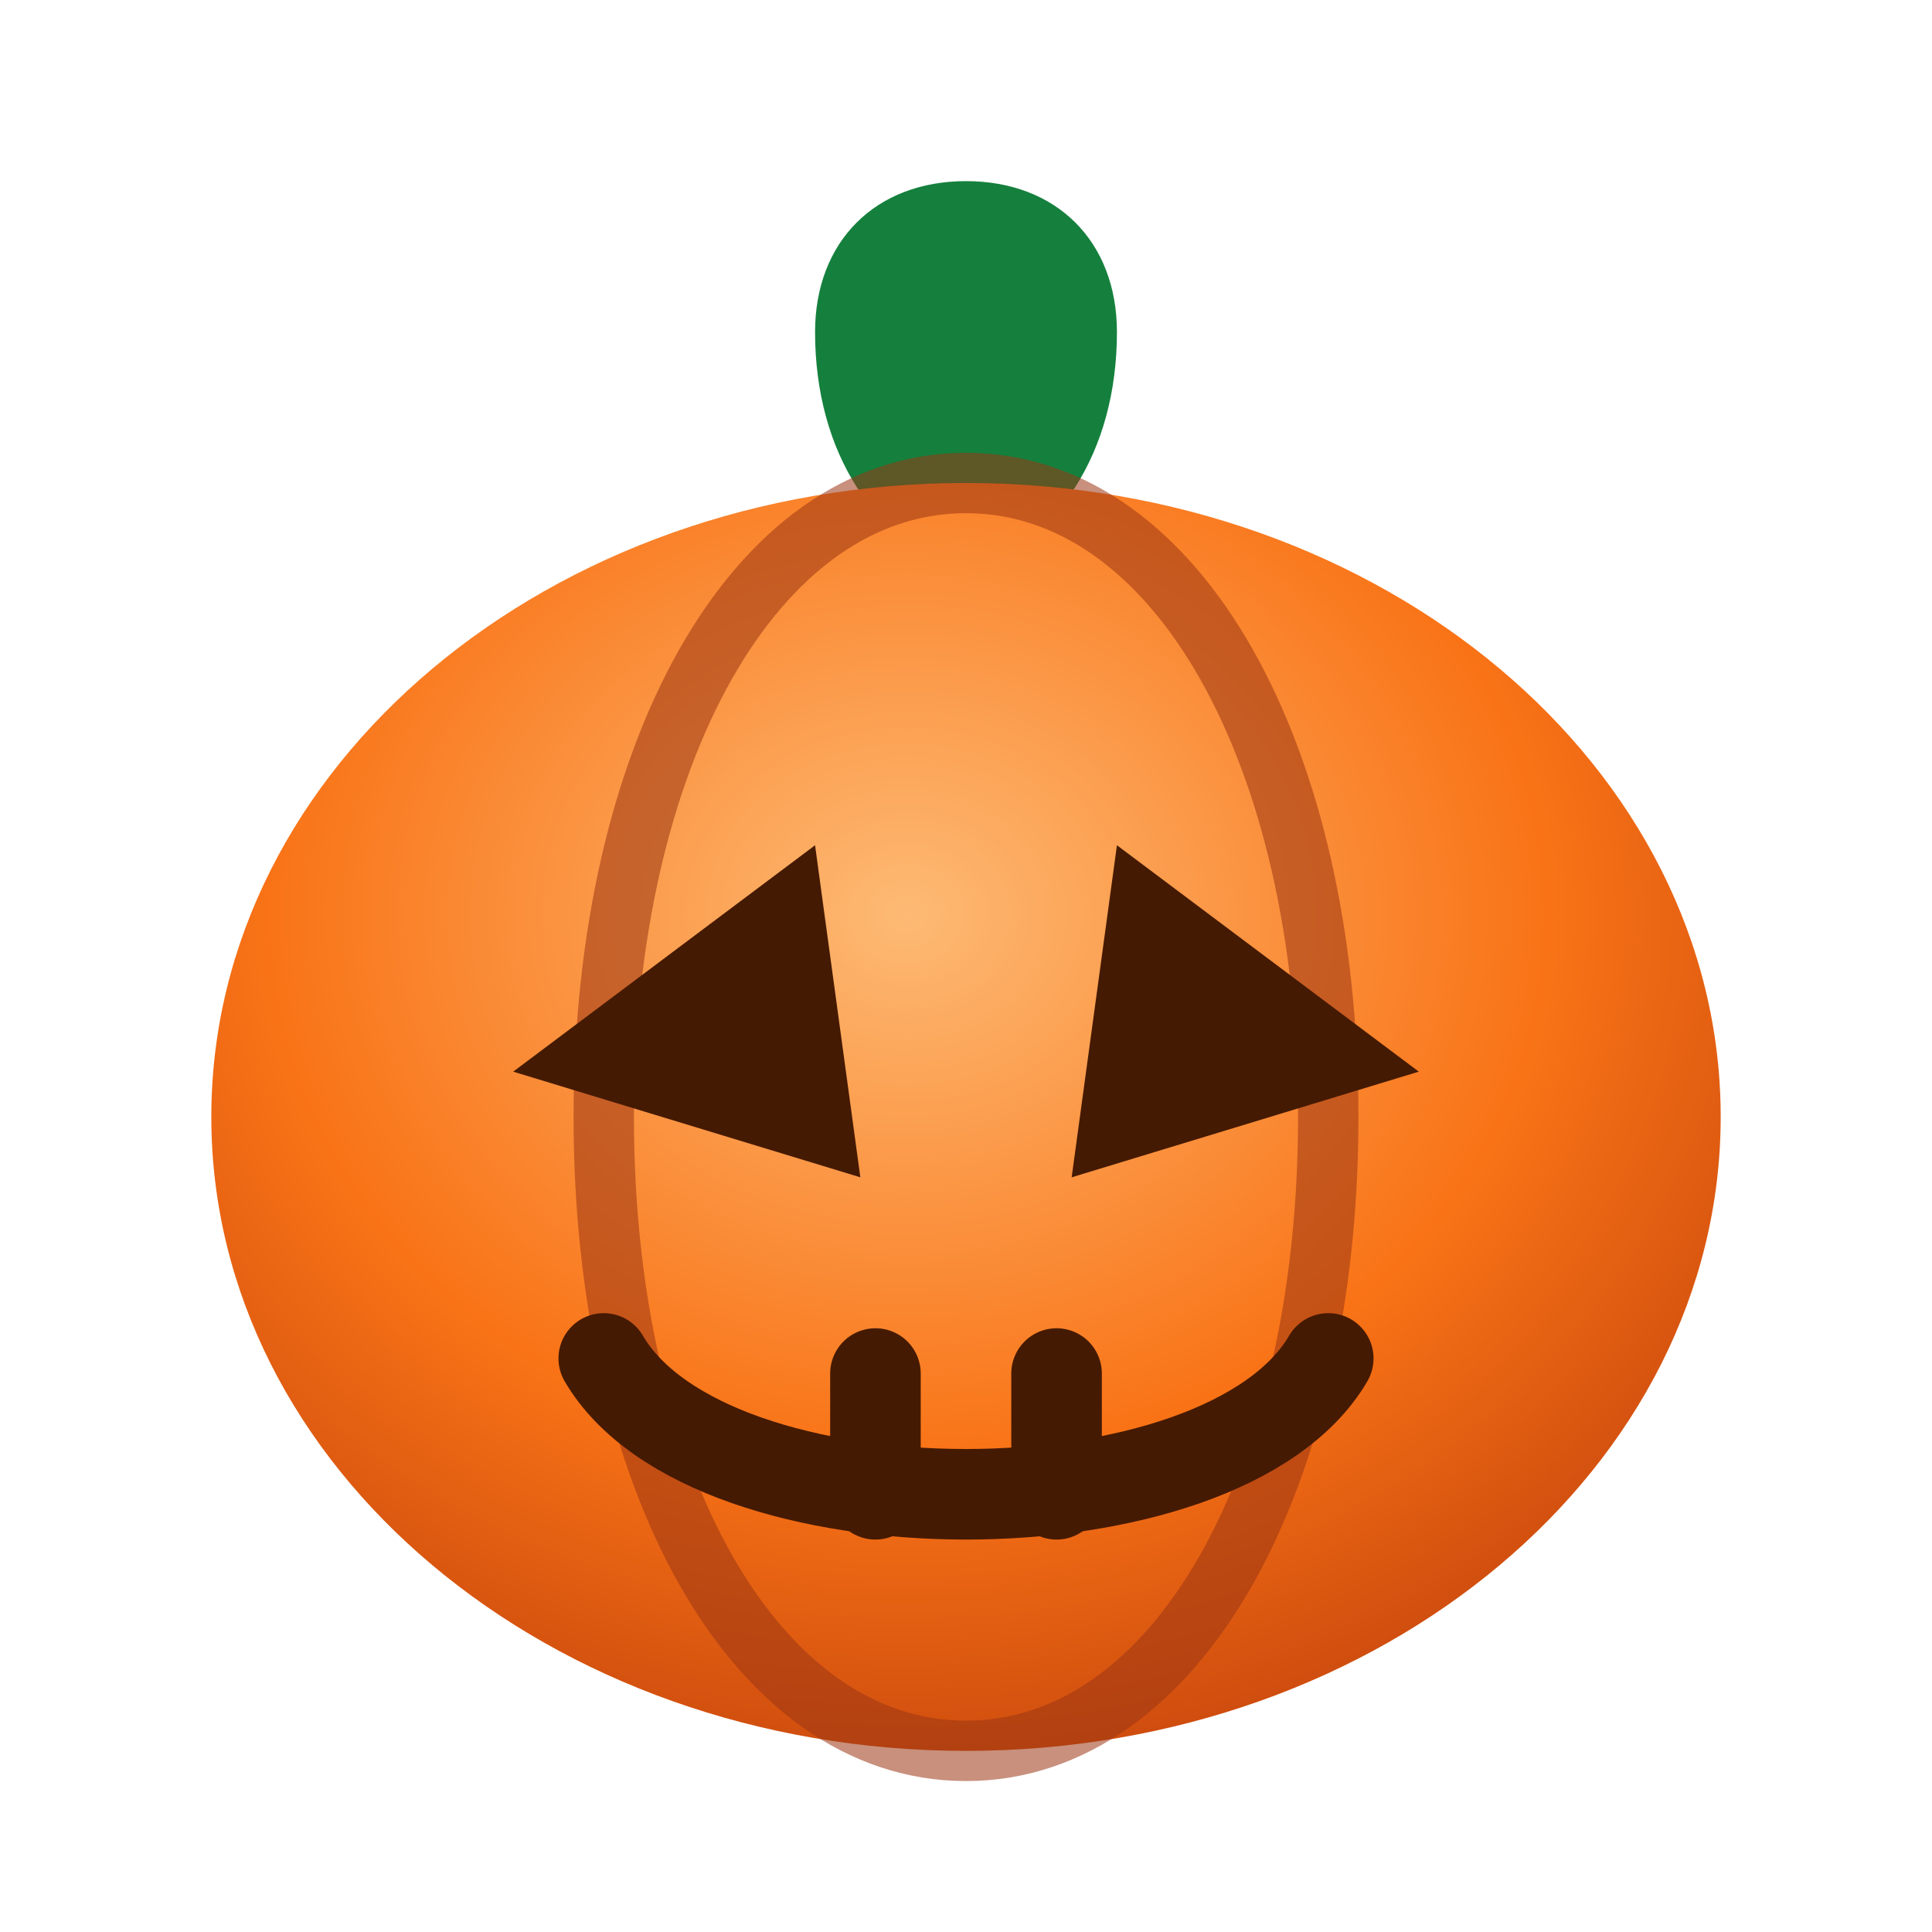
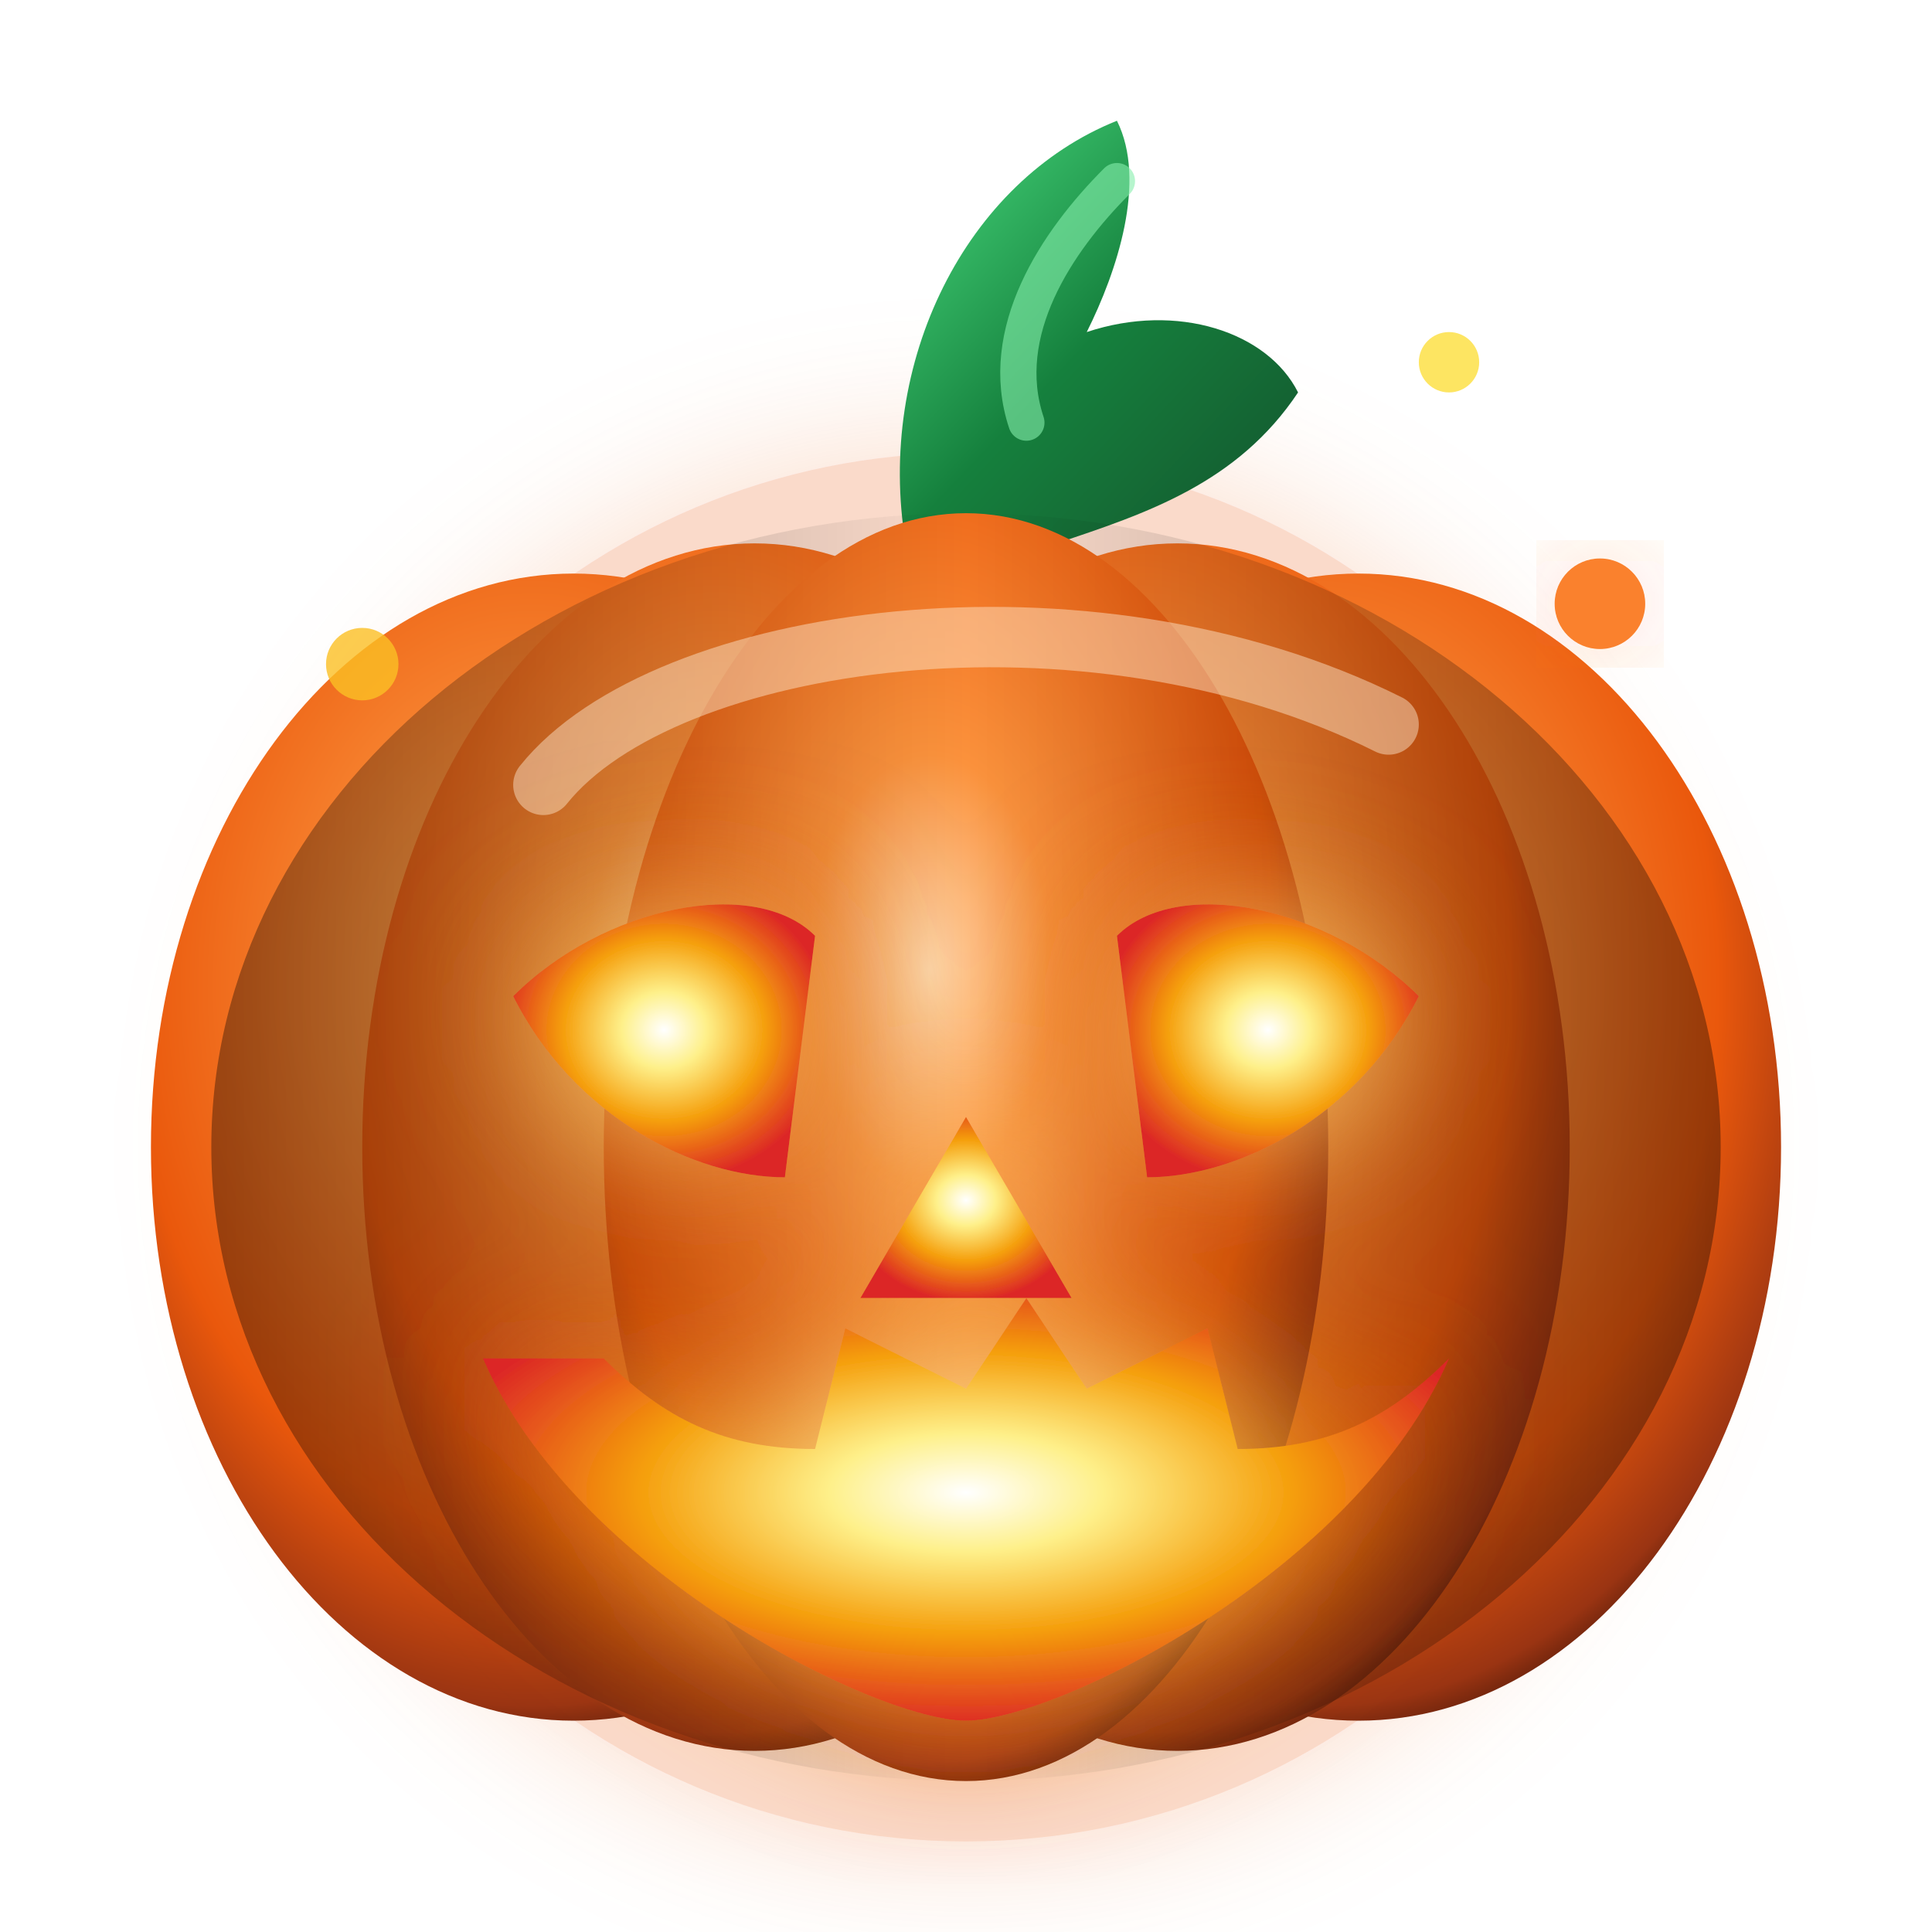
<svg xmlns="http://www.w3.org/2000/svg" viewBox="0 0 64 64" width="64" height="64" role="img" aria-label="Halloween">
  <defs>
-     <radialGradient id="halloween-body" cx="46%" cy="34%" r="74%">
-       <stop offset="0%" stop-color="#fdba74" />
-       <stop offset="58%" stop-color="#f97316" />
-       <stop offset="100%" stop-color="#c2410c" />
+     <filter id="hw-glow" x="-20%" y="-20%" width="140%" height="140%">
+       <feGaussianBlur stdDeviation="2.5" result="blur" />
+       <feComposite in="SourceGraphic" in2="blur" operator="over" />
+     </filter>
+     <radialGradient id="hw-body" cx="45%" cy="36%" r="68%">
+       <stop offset="0%" stop-color="#fed7aa" />
+       <stop offset="25%" stop-color="#fb923c" />
+       <stop offset="70%" stop-color="#ea580c" />
+       <stop offset="92%" stop-color="#9a3412" />
+       <stop offset="100%" stop-color="#431407" />
    </radialGradient>
+     <radialGradient id="hw-fire" cx="50%" cy="46%" r="56%">
+       <stop offset="0%" stop-color="#ffffff" />
+       <stop offset="25%" stop-color="#fef08a" />
+       <stop offset="60%" stop-color="#f59e0b" />
+       <stop offset="100%" stop-color="#dc2626" />
+     </radialGradient>
+     <linearGradient id="hw-stem" x1="0%" y1="0%" x2="100%" y2="100%">
+       <stop offset="0%" stop-color="#4ade80" />
+       <stop offset="50%" stop-color="#15803d" />
+       <stop offset="100%" stop-color="#14532d" />
+     </linearGradient>
+     <linearGradient id="hw-shade" x1="0%" y1="0%" x2="100%" y2="0%">
+       <stop offset="0%" stop-color="#000000" stop-opacity="0.35" />
+       <stop offset="50%" stop-color="#000000" stop-opacity="0" />
+       <stop offset="100%" stop-color="#000000" stop-opacity="0.35" />
+     </linearGradient>
  </defs>
-   <path d="M32 6c3 0 5 2 5 5 0 4-2 7-5 8-3-1-5-4-5-8 0-3 2-5 5-5Z" fill="#15803d" />
-   <ellipse cx="32" cy="37" rx="25" ry="21" fill="url(#halloween-body)" />
-   <path d="M32 16c7 0 12 9 12 21s-5 21-12 21" fill="none" stroke="#9a3412" stroke-width="2" opacity="0.55" />
-   <path d="M32 16c-7 0-12 9-12 21s5 21 12 21" fill="none" stroke="#9a3412" stroke-width="2" opacity="0.55" />
-   <path d="M17 35.5 27 28l1.5 11Z" fill="#451a03" />
-   <path d="M47 35.5 37 28l-1.5 11Z" fill="#451a03" />
-   <path d="M20 45c3.5 6 20.5 6 24 0" fill="none" stroke="#451a03" stroke-width="3" stroke-linecap="round" />
-   <path d="M29 45.5v4M35 45.5v4" stroke="#451a03" stroke-width="3" stroke-linecap="round" />
+   <circle cx="32" cy="38" r="23" fill="#ea580c" opacity="0.22" filter="url(#hw-glow)" />
+   <path d="M30 18c-1-6 2-12 7-14 1 2 0 5-1 7 3-1 6 0 7 2-2 3-5 4-8 5l-5 0Z" fill="url(#hw-stem)" />
+   <path d="M34 14c-1-3 1-6 3-8" fill="none" stroke="#86efac" stroke-width="1.2" stroke-linecap="round" opacity="0.6" />
+   <ellipse cx="19" cy="38" rx="14" ry="19" fill="url(#hw-body)" />
+   <ellipse cx="45" cy="38" rx="14" ry="19" fill="url(#hw-body)" />
+   <ellipse cx="25" cy="38" rx="13" ry="20" fill="url(#hw-body)" />
+   <ellipse cx="39" cy="38" rx="13" ry="20" fill="url(#hw-body)" />
+   <ellipse cx="32" cy="38" rx="12" ry="21" fill="url(#hw-body)" />
+   <ellipse cx="32" cy="38" rx="25" ry="21" fill="url(#hw-shade)" />
+   <path d="M18 26c4-5 18-7 28-2" fill="none" stroke="#ffedd5" stroke-width="2" stroke-linecap="round" opacity="0.45" />
+   <g filter="url(#hw-glow)">
+     <path d="M17 33c3-3 8-4 10-2l-1 8c-3 0-7-2-9-6Z" fill="url(#hw-fire)" />
+     <path d="M47 33c-3-3-8-4-10-2l1 8c3 0 7-2 9-6Z" fill="url(#hw-fire)" />
+     <polygon points="32,37 28.5,43 35.5,43" fill="url(#hw-fire)" />
+     <path d="M16 45c3 7 13 12 16 12s13-5 16-12c-2 2-4 3-7 3l-1-4-4 2-2-3-2 3-4-2-1 4c-3 0-5-1-7-3Z" fill="url(#hw-fire)" />
+   </g>
+   <circle cx="12" cy="22" r="1.2" fill="#fbbf24" opacity="0.8" />
+   <circle cx="53" cy="20" r="1.5" fill="#f97316" opacity="0.9" filter="url(#hw-glow)" />
+   <circle cx="48" cy="12" r="1" fill="#fde047" opacity="0.85" />
</svg>
